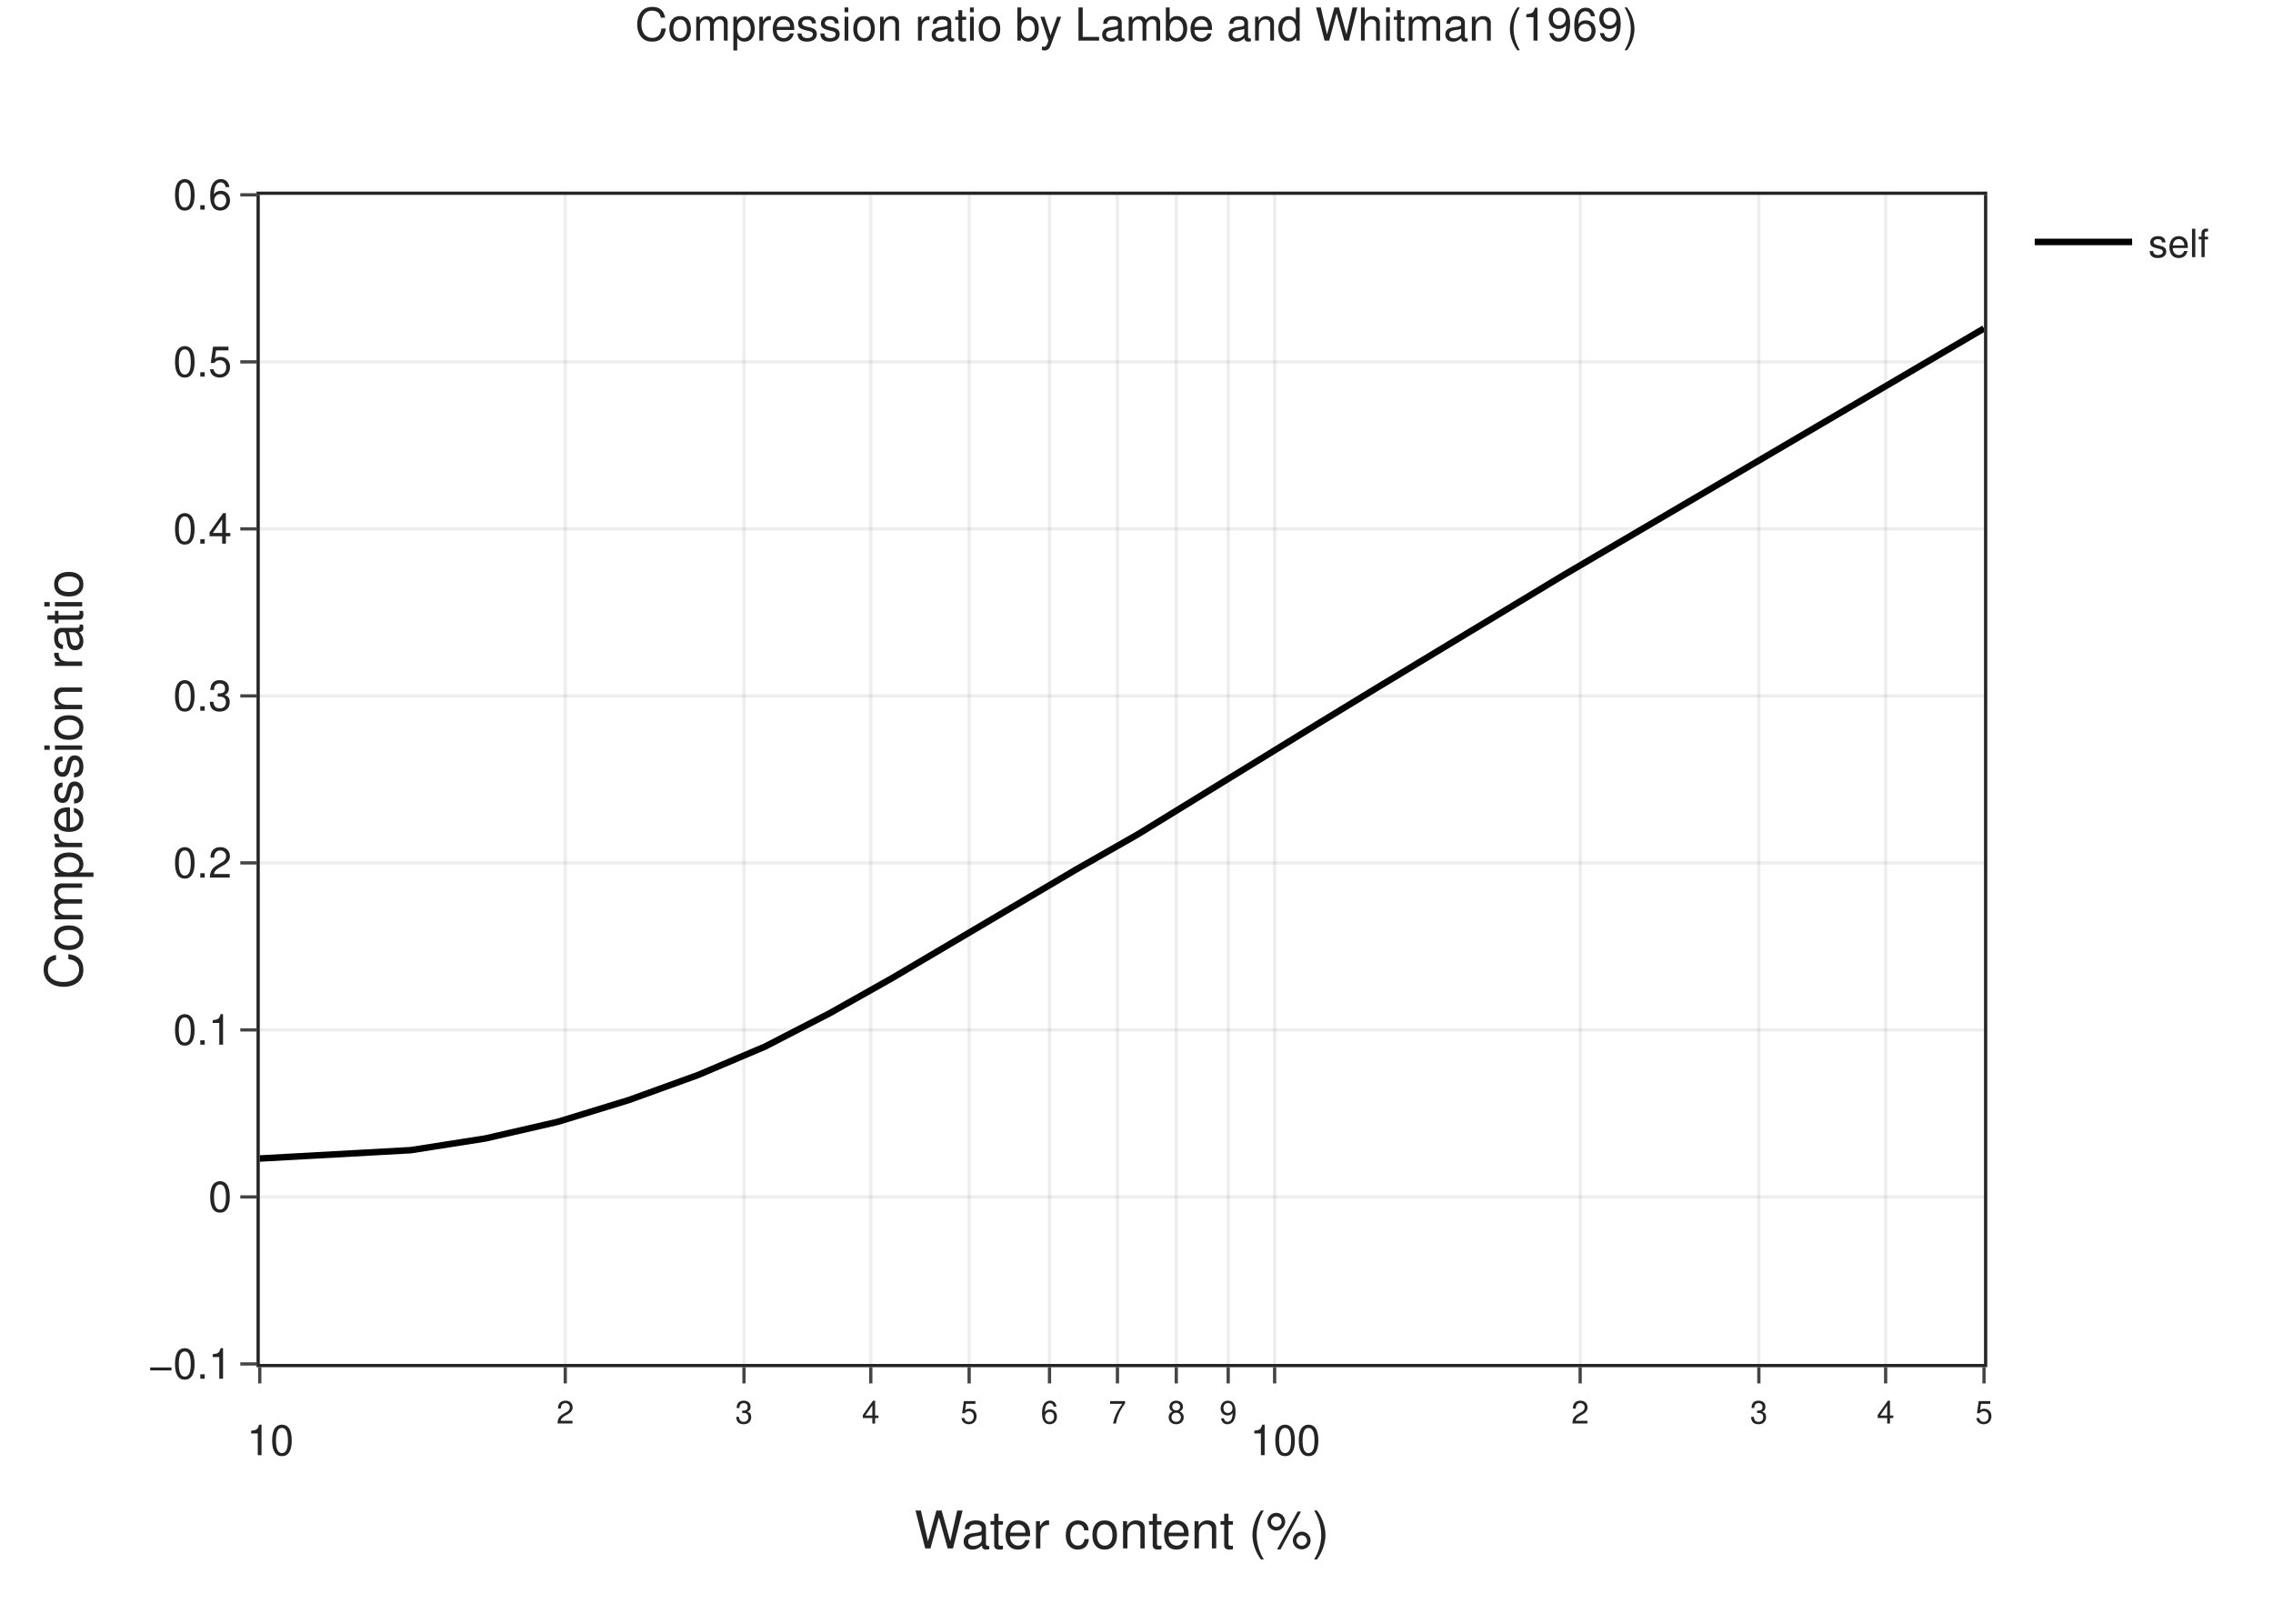
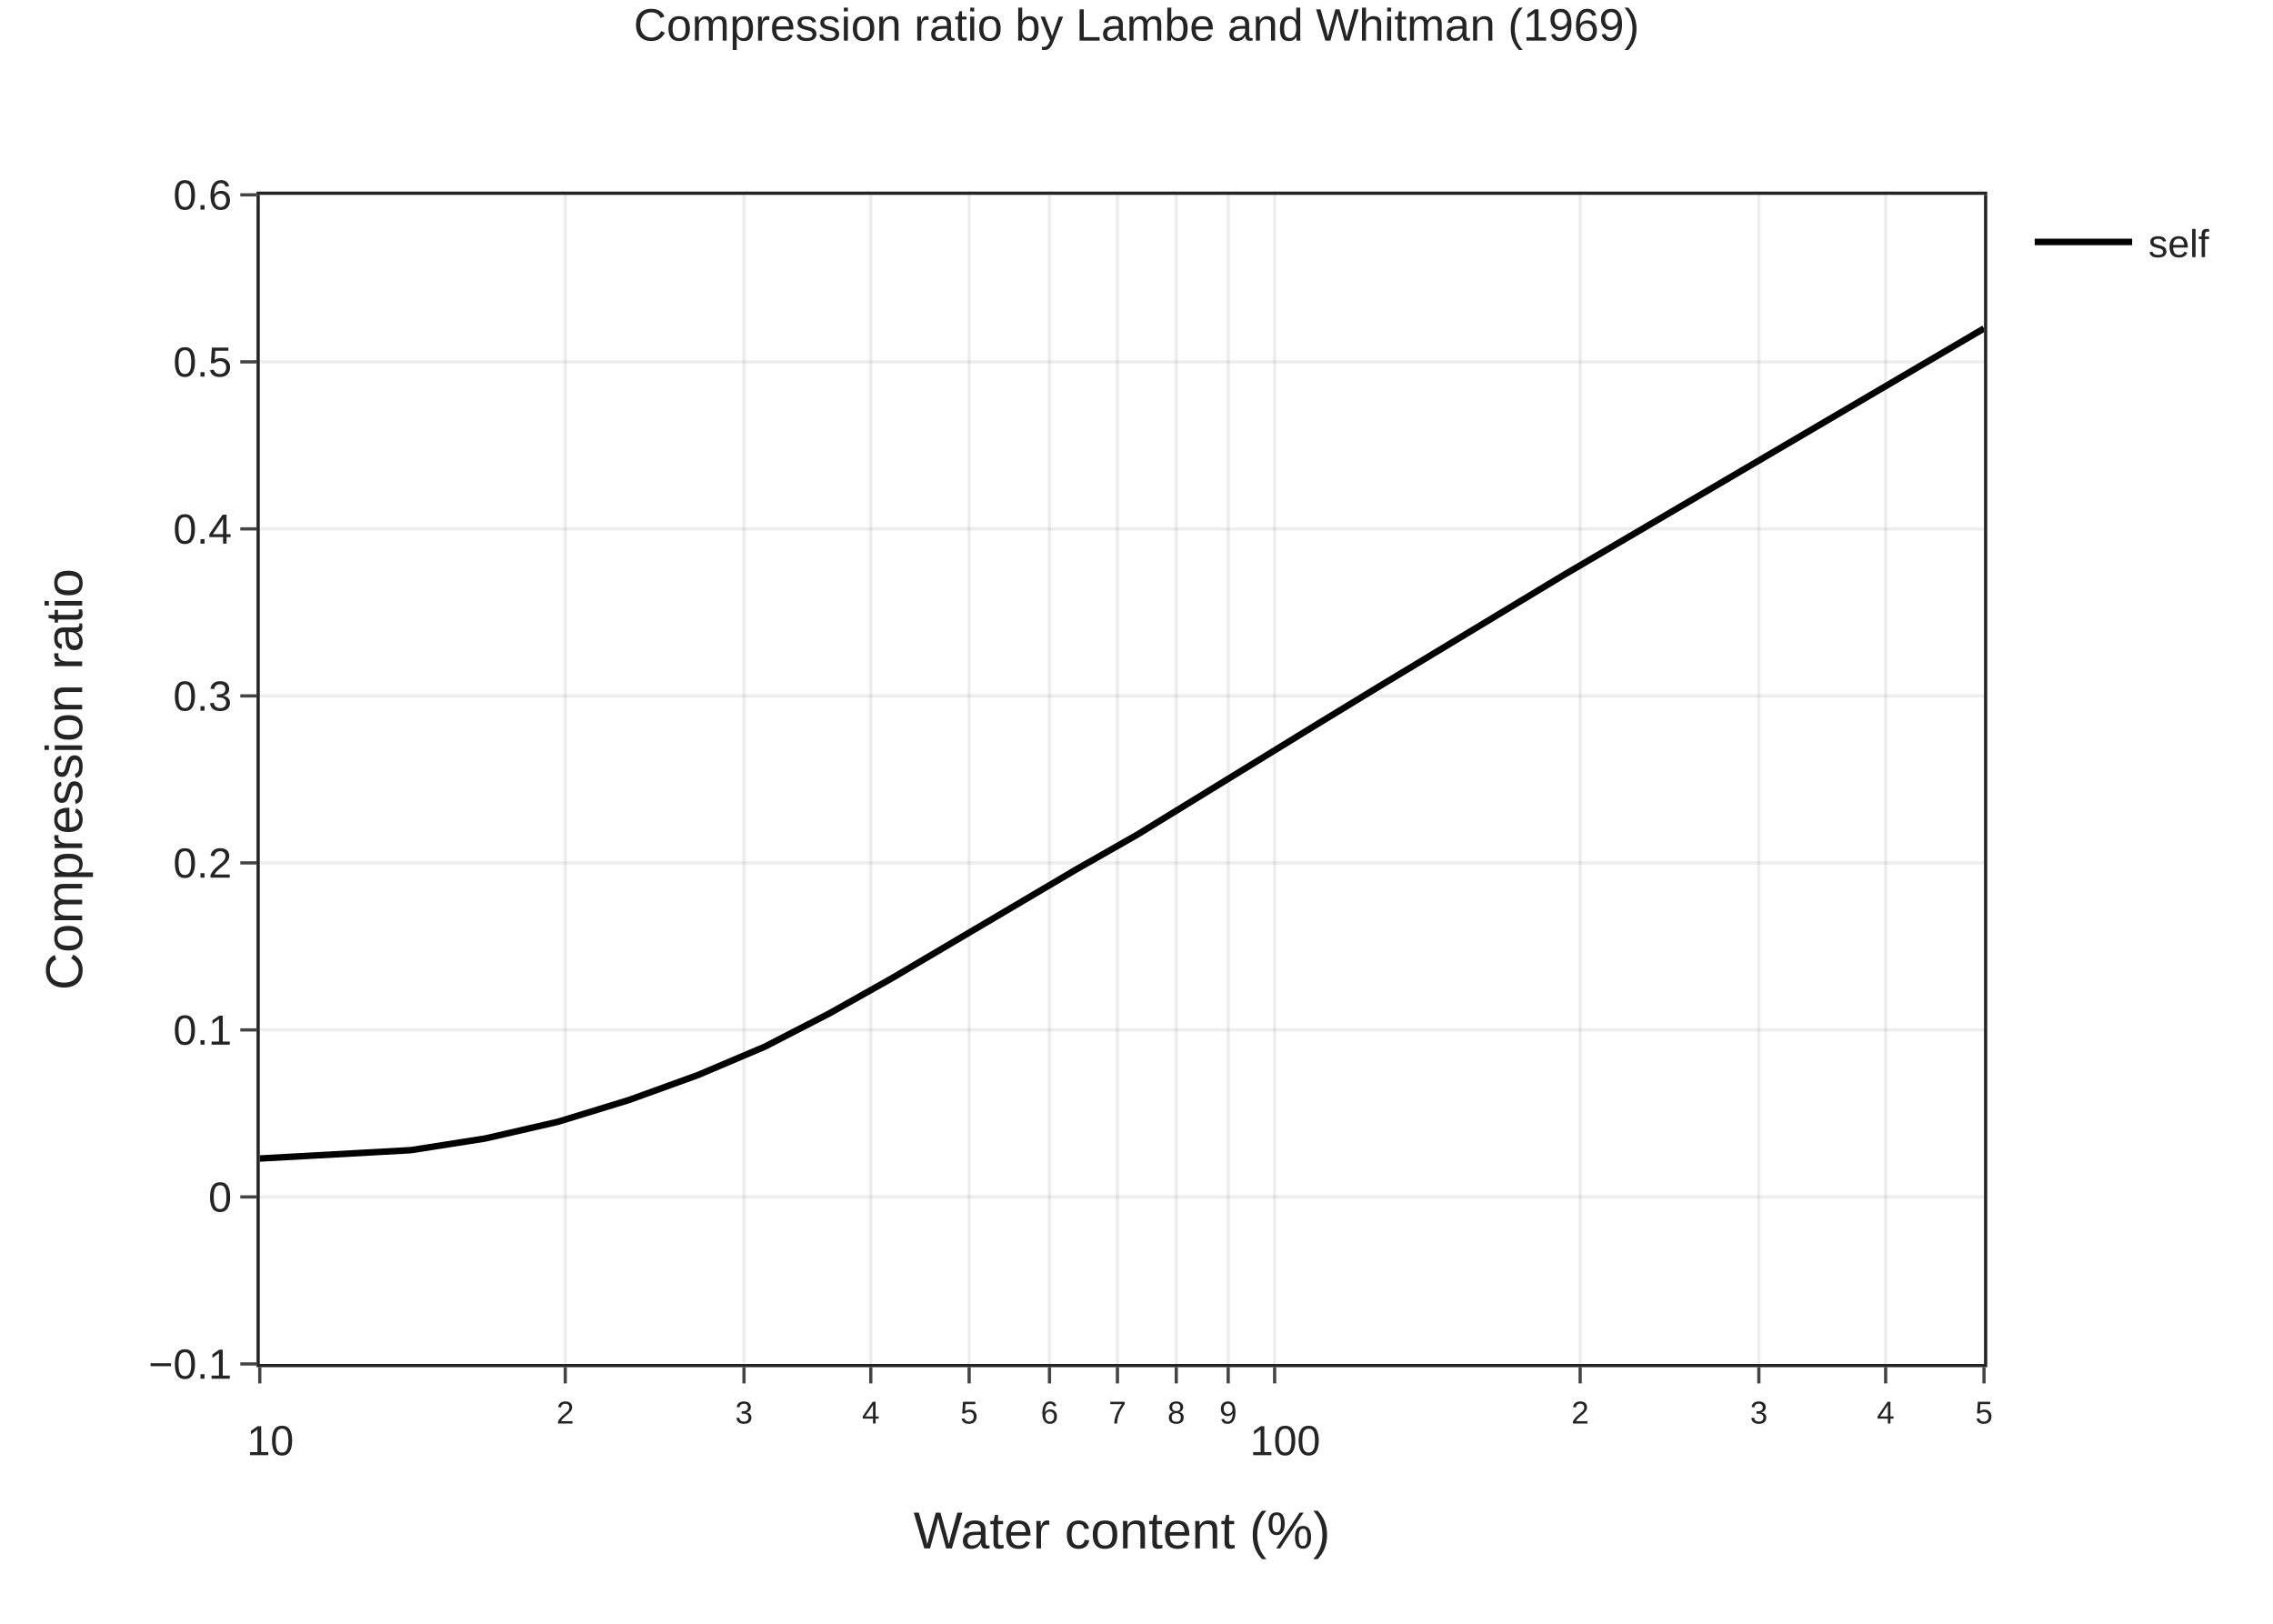
<svg xmlns="http://www.w3.org/2000/svg" class="main-svg" width="700" height="500" style="" viewBox="0 0 700 500">
  <rect x="0" y="0" width="700" height="500" style="fill: rgb(255, 255, 255); fill-opacity: 1;" />
-   <defs id="defs-8b988b">
+   <defs id="defs-ca41cf">
    <g class="clips">
-       <clipPath id="clip8b988bxyplot" class="plotclip">
+       <clipPath id="clipca41cfxyplot" class="plotclip">
        <rect width="531" height="360" />
      </clipPath>
-       <clipPath class="axesclip" id="clip8b988bx">
+       <clipPath class="axesclip" id="clipca41cfx">
        <rect x="80" y="0" width="531" height="500" />
      </clipPath>
-       <clipPath class="axesclip" id="clip8b988by">
+       <clipPath class="axesclip" id="clipca41cfy">
        <rect x="0" y="60" width="700" height="360" />
      </clipPath>
-       <clipPath class="axesclip" id="clip8b988bxy">
+       <clipPath class="axesclip" id="clipca41cfxy">
        <rect x="80" y="60" width="531" height="360" />
      </clipPath>
    </g>
    <g class="gradients" />
    <g class="patterns" />
  </defs>
  <g class="bglayer" />
  <g class="layer-below">
    <g class="imagelayer" />
    <g class="shapelayer" />
  </g>
  <g class="cartesianlayer">
    <g class="subplot xy">
      <g class="layer-subplot">
        <g class="shapelayer" />
        <g class="imagelayer" />
      </g>
      <g class="minor-gridlayer">
        <g class="x" />
        <g class="y" />
      </g>
      <g class="gridlayer">
        <g class="x">
          <path class="xgrid crisp" transform="translate(174.08,0)" d="M0,60v360" style="stroke: rgb(0, 0, 0); stroke-opacity: 0.07; stroke-width: 1px;" />
          <path class="xgrid crisp" transform="translate(229.12,0)" d="M0,60v360" style="stroke: rgb(0, 0, 0); stroke-opacity: 0.07; stroke-width: 1px;" />
          <path class="xgrid crisp" transform="translate(268.17,0)" d="M0,60v360" style="stroke: rgb(0, 0, 0); stroke-opacity: 0.07; stroke-width: 1px;" />
          <path class="xgrid crisp" transform="translate(298.46,0)" d="M0,60v360" style="stroke: rgb(0, 0, 0); stroke-opacity: 0.07; stroke-width: 1px;" />
          <path class="xgrid crisp" transform="translate(323.21,0)" d="M0,60v360" style="stroke: rgb(0, 0, 0); stroke-opacity: 0.07; stroke-width: 1px;" />
          <path class="xgrid crisp" transform="translate(344.13,0)" d="M0,60v360" style="stroke: rgb(0, 0, 0); stroke-opacity: 0.07; stroke-width: 1px;" />
          <path class="xgrid crisp" transform="translate(362.25,0)" d="M0,60v360" style="stroke: rgb(0, 0, 0); stroke-opacity: 0.07; stroke-width: 1px;" />
          <path class="xgrid crisp" transform="translate(378.24,0)" d="M0,60v360" style="stroke: rgb(0, 0, 0); stroke-opacity: 0.07; stroke-width: 1px;" />
          <path class="xgrid crisp" transform="translate(392.54,0)" d="M0,60v360" style="stroke: rgb(0, 0, 0); stroke-opacity: 0.07; stroke-width: 1px;" />
          <path class="xgrid crisp" transform="translate(486.63,0)" d="M0,60v360" style="stroke: rgb(0, 0, 0); stroke-opacity: 0.07; stroke-width: 1px;" />
          <path class="xgrid crisp" transform="translate(541.66,0)" d="M0,60v360" style="stroke: rgb(0, 0, 0); stroke-opacity: 0.07; stroke-width: 1px;" />
          <path class="xgrid crisp" transform="translate(580.71,0)" d="M0,60v360" style="stroke: rgb(0, 0, 0); stroke-opacity: 0.07; stroke-width: 1px;" />
        </g>
        <g class="y">
          <path class="ygrid crisp" transform="translate(0,368.57)" d="M80,0h531" style="stroke: rgb(0, 0, 0); stroke-opacity: 0.07; stroke-width: 1px;" />
          <path class="ygrid crisp" transform="translate(0,317.14)" d="M80,0h531" style="stroke: rgb(0, 0, 0); stroke-opacity: 0.07; stroke-width: 1px;" />
          <path class="ygrid crisp" transform="translate(0,265.71)" d="M80,0h531" style="stroke: rgb(0, 0, 0); stroke-opacity: 0.07; stroke-width: 1px;" />
          <path class="ygrid crisp" transform="translate(0,214.29)" d="M80,0h531" style="stroke: rgb(0, 0, 0); stroke-opacity: 0.07; stroke-width: 1px;" />
          <path class="ygrid crisp" transform="translate(0,162.86)" d="M80,0h531" style="stroke: rgb(0, 0, 0); stroke-opacity: 0.07; stroke-width: 1px;" />
          <path class="ygrid crisp" transform="translate(0,111.43)" d="M80,0h531" style="stroke: rgb(0, 0, 0); stroke-opacity: 0.07; stroke-width: 1px;" />
        </g>
      </g>
      <g class="zerolinelayer" />
      <g class="layer-between">
        <g class="shapelayer" />
        <g class="imagelayer" />
      </g>
      <path class="xlines-below" />
      <path class="ylines-below" />
      <g class="overlines-below" />
      <g class="xaxislayer-below" />
      <g class="yaxislayer-below" />
      <g class="overaxes-below" />
      <g class="overplot">
-         <g class="xy" transform="translate(80,60)" clip-path="url(#clip8b988bxyplot)">
+         <g class="xy" transform="translate(80,60)" clip-path="url(#clipca41cfxyplot)">
          <g class="scatterlayer mlayer">
-             <g class="trace scatter tracef192c2" style="stroke-miterlimit: 2; opacity: 1;">
+             <g class="trace scatter traceacee35" style="stroke-miterlimit: 2; opacity: 1;">
              <g class="fills" />
              <g class="errorbars" />
              <g class="lines">
                <path class="js-line" d="M0,296.74L46.51,294.17L69.46,290.57L91.82,285.43L113.66,278.74L134.97,271.03L155.57,262.29L175.53,252L194.72,241.2L251.36,207.77L270.32,196.97L326.45,162.51L345.02,151.2L401.24,117.26L401.24,117.26L531,41.14" style="vector-effect: none; fill: none; stroke: rgb(0, 0, 0); stroke-opacity: 1; stroke-width: 2px; opacity: 1;" />
              </g>
              <g class="points" />
              <g class="text" />
            </g>
-             <g class="trace scatter tracee56e66" style="stroke-miterlimit: 2; opacity: 1;">
+             <g class="trace scatter trace01fd5e" style="stroke-miterlimit: 2; opacity: 1;">
              <g class="fills" />
              <g class="errorbars" />
              <g class="lines" />
              <g class="points" />
              <g class="text" />
            </g>
          </g>
        </g>
      </g>
      <g class="zerolinelayer-above" />
      <path class="xlines-above crisp" d="M79,420.5H612M79,59.5H612" style="fill: none; stroke-width: 1px; stroke: rgb(36, 36, 36); stroke-opacity: 1;" />
      <path class="ylines-above crisp" d="M79.5,60V420M611.5,60V420" style="fill: none; stroke-width: 1px; stroke: rgb(36, 36, 36); stroke-opacity: 1;" />
      <g class="overlines-above" />
      <g class="xaxislayer-above">
        <path class="xtick ticks crisp" d="M0,421v5" transform="translate(80,0)" style="stroke: rgb(68, 68, 68); stroke-opacity: 1; stroke-width: 1px;" />
        <path class="xtick ticks crisp" d="M0,421v5" transform="translate(174.08,0)" style="stroke: rgb(68, 68, 68); stroke-opacity: 1; stroke-width: 1px;" />
        <path class="xtick ticks crisp" d="M0,421v5" transform="translate(229.12,0)" style="stroke: rgb(68, 68, 68); stroke-opacity: 1; stroke-width: 1px;" />
        <path class="xtick ticks crisp" d="M0,421v5" transform="translate(268.17,0)" style="stroke: rgb(68, 68, 68); stroke-opacity: 1; stroke-width: 1px;" />
        <path class="xtick ticks crisp" d="M0,421v5" transform="translate(298.46,0)" style="stroke: rgb(68, 68, 68); stroke-opacity: 1; stroke-width: 1px;" />
        <path class="xtick ticks crisp" d="M0,421v5" transform="translate(323.21,0)" style="stroke: rgb(68, 68, 68); stroke-opacity: 1; stroke-width: 1px;" />
        <path class="xtick ticks crisp" d="M0,421v5" transform="translate(344.13,0)" style="stroke: rgb(68, 68, 68); stroke-opacity: 1; stroke-width: 1px;" />
        <path class="xtick ticks crisp" d="M0,421v5" transform="translate(362.25,0)" style="stroke: rgb(68, 68, 68); stroke-opacity: 1; stroke-width: 1px;" />
        <path class="xtick ticks crisp" d="M0,421v5" transform="translate(378.24,0)" style="stroke: rgb(68, 68, 68); stroke-opacity: 1; stroke-width: 1px;" />
        <path class="xtick ticks crisp" d="M0,421v5" transform="translate(392.54,0)" style="stroke: rgb(68, 68, 68); stroke-opacity: 1; stroke-width: 1px;" />
        <path class="xtick ticks crisp" d="M0,421v5" transform="translate(486.63,0)" style="stroke: rgb(68, 68, 68); stroke-opacity: 1; stroke-width: 1px;" />
        <path class="xtick ticks crisp" d="M0,421v5" transform="translate(541.66,0)" style="stroke: rgb(68, 68, 68); stroke-opacity: 1; stroke-width: 1px;" />
        <path class="xtick ticks crisp" d="M0,421v5" transform="translate(580.71,0)" style="stroke: rgb(68, 68, 68); stroke-opacity: 1; stroke-width: 1px;" />
        <path class="xtick ticks crisp" d="M0,421v5" transform="translate(611,0)" style="stroke: rgb(68, 68, 68); stroke-opacity: 1; stroke-width: 1px;" />
        <g class="xtick">
-           <text text-anchor="middle" x="3.25" y="448.1" transform="translate(80,0)" style="font-family: Helvetica; font-size: 13px; fill: rgb(36, 36, 36); fill-opacity: 1; white-space: pre;">10</text>
-         </g>
-         <g class="xtick">
-           <text text-anchor="middle" x="0" y="438.35" style="font-family: Helvetica; font-size: 9.75px; fill: rgb(36, 36, 36); fill-opacity: 1; white-space: pre;" transform="translate(174.08,0)">2</text>
-         </g>
-         <g class="xtick">
-           <text text-anchor="middle" x="0" y="438.35" style="font-family: Helvetica; font-size: 9.75px; fill: rgb(36, 36, 36); fill-opacity: 1; white-space: pre;" transform="translate(229.12,0)">3</text>
-         </g>
-         <g class="xtick">
-           <text text-anchor="middle" x="0" y="438.35" style="font-family: Helvetica; font-size: 9.75px; fill: rgb(36, 36, 36); fill-opacity: 1; white-space: pre;" transform="translate(268.17,0)">4</text>
-         </g>
-         <g class="xtick">
-           <text text-anchor="middle" x="0" y="438.35" style="font-family: Helvetica; font-size: 9.75px; fill: rgb(36, 36, 36); fill-opacity: 1; white-space: pre;" transform="translate(298.46,0)">5</text>
-         </g>
-         <g class="xtick">
-           <text text-anchor="middle" x="0" y="438.35" style="font-family: Helvetica; font-size: 9.75px; fill: rgb(36, 36, 36); fill-opacity: 1; white-space: pre;" transform="translate(323.21,0)">6</text>
-         </g>
-         <g class="xtick">
-           <text text-anchor="middle" x="0" y="438.35" style="font-family: Helvetica; font-size: 9.75px; fill: rgb(36, 36, 36); fill-opacity: 1; white-space: pre;" transform="translate(344.13,0)">7</text>
-         </g>
-         <g class="xtick">
-           <text text-anchor="middle" x="0" y="438.35" style="font-family: Helvetica; font-size: 9.75px; fill: rgb(36, 36, 36); fill-opacity: 1; white-space: pre;" transform="translate(362.25,0)">8</text>
-         </g>
-         <g class="xtick">
-           <text text-anchor="middle" x="0" y="438.35" style="font-family: Helvetica; font-size: 9.75px; fill: rgb(36, 36, 36); fill-opacity: 1; white-space: pre;" transform="translate(378.24,0)">9</text>
-         </g>
-         <g class="xtick">
-           <text text-anchor="middle" x="3.25" y="448.1" style="font-family: Helvetica; font-size: 13px; fill: rgb(36, 36, 36); fill-opacity: 1; white-space: pre;" transform="translate(392.54,0)">100</text>
-         </g>
-         <g class="xtick">
-           <text text-anchor="middle" x="0" y="438.35" style="font-family: Helvetica; font-size: 9.75px; fill: rgb(36, 36, 36); fill-opacity: 1; white-space: pre;" transform="translate(486.63,0)">2</text>
-         </g>
-         <g class="xtick">
-           <text text-anchor="middle" x="0" y="438.35" style="font-family: Helvetica; font-size: 9.75px; fill: rgb(36, 36, 36); fill-opacity: 1; white-space: pre;" transform="translate(541.66,0)">3</text>
-         </g>
-         <g class="xtick">
-           <text text-anchor="middle" x="0" y="438.35" style="font-family: Helvetica; font-size: 9.75px; fill: rgb(36, 36, 36); fill-opacity: 1; white-space: pre;" transform="translate(580.71,0)">4</text>
-         </g>
-         <g class="xtick">
-           <text text-anchor="middle" x="0" y="438.35" style="font-family: Helvetica; font-size: 9.75px; fill: rgb(36, 36, 36); fill-opacity: 1; white-space: pre;" transform="translate(611,0)">5</text>
+           <text text-anchor="middle" x="3.25" y="448.1" transform="translate(80,0)" style="font-family: Arial; font-size: 13px; fill: rgb(36, 36, 36); fill-opacity: 1; white-space: pre;">10</text>
+         </g>
+         <g class="xtick">
+           <text text-anchor="middle" x="0" y="438.35" style="font-family: Arial; font-size: 9.75px; fill: rgb(36, 36, 36); fill-opacity: 1; white-space: pre;" transform="translate(174.08,0)">2</text>
+         </g>
+         <g class="xtick">
+           <text text-anchor="middle" x="0" y="438.35" style="font-family: Arial; font-size: 9.75px; fill: rgb(36, 36, 36); fill-opacity: 1; white-space: pre;" transform="translate(229.12,0)">3</text>
+         </g>
+         <g class="xtick">
+           <text text-anchor="middle" x="0" y="438.35" style="font-family: Arial; font-size: 9.75px; fill: rgb(36, 36, 36); fill-opacity: 1; white-space: pre;" transform="translate(268.17,0)">4</text>
+         </g>
+         <g class="xtick">
+           <text text-anchor="middle" x="0" y="438.35" style="font-family: Arial; font-size: 9.75px; fill: rgb(36, 36, 36); fill-opacity: 1; white-space: pre;" transform="translate(298.46,0)">5</text>
+         </g>
+         <g class="xtick">
+           <text text-anchor="middle" x="0" y="438.35" style="font-family: Arial; font-size: 9.75px; fill: rgb(36, 36, 36); fill-opacity: 1; white-space: pre;" transform="translate(323.21,0)">6</text>
+         </g>
+         <g class="xtick">
+           <text text-anchor="middle" x="0" y="438.35" style="font-family: Arial; font-size: 9.75px; fill: rgb(36, 36, 36); fill-opacity: 1; white-space: pre;" transform="translate(344.13,0)">7</text>
+         </g>
+         <g class="xtick">
+           <text text-anchor="middle" x="0" y="438.35" style="font-family: Arial; font-size: 9.75px; fill: rgb(36, 36, 36); fill-opacity: 1; white-space: pre;" transform="translate(362.25,0)">8</text>
+         </g>
+         <g class="xtick">
+           <text text-anchor="middle" x="0" y="438.35" style="font-family: Arial; font-size: 9.75px; fill: rgb(36, 36, 36); fill-opacity: 1; white-space: pre;" transform="translate(378.24,0)">9</text>
+         </g>
+         <g class="xtick">
+           <text text-anchor="middle" x="3.25" y="448.1" style="font-family: Arial; font-size: 13px; fill: rgb(36, 36, 36); fill-opacity: 1; white-space: pre;" transform="translate(392.54,0)">100</text>
+         </g>
+         <g class="xtick">
+           <text text-anchor="middle" x="0" y="438.35" style="font-family: Arial; font-size: 9.75px; fill: rgb(36, 36, 36); fill-opacity: 1; white-space: pre;" transform="translate(486.63,0)">2</text>
+         </g>
+         <g class="xtick">
+           <text text-anchor="middle" x="0" y="438.35" style="font-family: Arial; font-size: 9.75px; fill: rgb(36, 36, 36); fill-opacity: 1; white-space: pre;" transform="translate(541.66,0)">3</text>
+         </g>
+         <g class="xtick">
+           <text text-anchor="middle" x="0" y="438.35" style="font-family: Arial; font-size: 9.75px; fill: rgb(36, 36, 36); fill-opacity: 1; white-space: pre;" transform="translate(580.71,0)">4</text>
+         </g>
+         <g class="xtick">
+           <text text-anchor="middle" x="0" y="438.35" style="font-family: Arial; font-size: 9.75px; fill: rgb(36, 36, 36); fill-opacity: 1; white-space: pre;" transform="translate(611,0)">5</text>
        </g>
      </g>
      <g class="yaxislayer-above">
        <path class="ytick ticks crisp" d="M79,0h-5" transform="translate(0,420)" style="stroke: rgb(68, 68, 68); stroke-opacity: 1; stroke-width: 1px;" />
        <path class="ytick ticks crisp" d="M79,0h-5" transform="translate(0,368.57)" style="stroke: rgb(68, 68, 68); stroke-opacity: 1; stroke-width: 1px;" />
        <path class="ytick ticks crisp" d="M79,0h-5" transform="translate(0,317.14)" style="stroke: rgb(68, 68, 68); stroke-opacity: 1; stroke-width: 1px;" />
        <path class="ytick ticks crisp" d="M79,0h-5" transform="translate(0,265.71)" style="stroke: rgb(68, 68, 68); stroke-opacity: 1; stroke-width: 1px;" />
        <path class="ytick ticks crisp" d="M79,0h-5" transform="translate(0,214.29)" style="stroke: rgb(68, 68, 68); stroke-opacity: 1; stroke-width: 1px;" />
        <path class="ytick ticks crisp" d="M79,0h-5" transform="translate(0,162.86)" style="stroke: rgb(68, 68, 68); stroke-opacity: 1; stroke-width: 1px;" />
        <path class="ytick ticks crisp" d="M79,0h-5" transform="translate(0,111.43)" style="stroke: rgb(68, 68, 68); stroke-opacity: 1; stroke-width: 1px;" />
        <path class="ytick ticks crisp" d="M79,0h-5" transform="translate(0,60)" style="stroke: rgb(68, 68, 68); stroke-opacity: 1; stroke-width: 1px;" />
        <g class="ytick">
-           <text text-anchor="end" x="71.4" y="4.55" transform="translate(0,420)" style="font-family: Helvetica; font-size: 13px; fill: rgb(36, 36, 36); fill-opacity: 1; white-space: pre;">−0.1</text>
-         </g>
-         <g class="ytick">
-           <text text-anchor="end" x="71.4" y="4.55" style="font-family: Helvetica; font-size: 13px; fill: rgb(36, 36, 36); fill-opacity: 1; white-space: pre;" transform="translate(0,368.57)">0</text>
-         </g>
-         <g class="ytick">
-           <text text-anchor="end" x="71.4" y="4.55" style="font-family: Helvetica; font-size: 13px; fill: rgb(36, 36, 36); fill-opacity: 1; white-space: pre;" transform="translate(0,317.14)">0.1</text>
-         </g>
-         <g class="ytick">
-           <text text-anchor="end" x="71.4" y="4.55" style="font-family: Helvetica; font-size: 13px; fill: rgb(36, 36, 36); fill-opacity: 1; white-space: pre;" transform="translate(0,265.71)">0.2</text>
-         </g>
-         <g class="ytick">
-           <text text-anchor="end" x="71.4" y="4.55" style="font-family: Helvetica; font-size: 13px; fill: rgb(36, 36, 36); fill-opacity: 1; white-space: pre;" transform="translate(0,214.29)">0.3</text>
-         </g>
-         <g class="ytick">
-           <text text-anchor="end" x="71.4" y="4.55" style="font-family: Helvetica; font-size: 13px; fill: rgb(36, 36, 36); fill-opacity: 1; white-space: pre;" transform="translate(0,162.86)">0.4</text>
-         </g>
-         <g class="ytick">
-           <text text-anchor="end" x="71.4" y="4.55" style="font-family: Helvetica; font-size: 13px; fill: rgb(36, 36, 36); fill-opacity: 1; white-space: pre;" transform="translate(0,111.43)">0.5</text>
-         </g>
-         <g class="ytick">
-           <text text-anchor="end" x="71.4" y="4.55" style="font-family: Helvetica; font-size: 13px; fill: rgb(36, 36, 36); fill-opacity: 1; white-space: pre;" transform="translate(0,60)">0.6</text>
+           <text text-anchor="end" x="71.4" y="4.55" transform="translate(0,420)" style="font-family: Arial; font-size: 13px; fill: rgb(36, 36, 36); fill-opacity: 1; white-space: pre;">−0.1</text>
+         </g>
+         <g class="ytick">
+           <text text-anchor="end" x="71.4" y="4.55" style="font-family: Arial; font-size: 13px; fill: rgb(36, 36, 36); fill-opacity: 1; white-space: pre;" transform="translate(0,368.57)">0</text>
+         </g>
+         <g class="ytick">
+           <text text-anchor="end" x="71.4" y="4.55" style="font-family: Arial; font-size: 13px; fill: rgb(36, 36, 36); fill-opacity: 1; white-space: pre;" transform="translate(0,317.14)">0.1</text>
+         </g>
+         <g class="ytick">
+           <text text-anchor="end" x="71.4" y="4.55" style="font-family: Arial; font-size: 13px; fill: rgb(36, 36, 36); fill-opacity: 1; white-space: pre;" transform="translate(0,265.71)">0.2</text>
+         </g>
+         <g class="ytick">
+           <text text-anchor="end" x="71.4" y="4.55" style="font-family: Arial; font-size: 13px; fill: rgb(36, 36, 36); fill-opacity: 1; white-space: pre;" transform="translate(0,214.29)">0.3</text>
+         </g>
+         <g class="ytick">
+           <text text-anchor="end" x="71.4" y="4.55" style="font-family: Arial; font-size: 13px; fill: rgb(36, 36, 36); fill-opacity: 1; white-space: pre;" transform="translate(0,162.86)">0.4</text>
+         </g>
+         <g class="ytick">
+           <text text-anchor="end" x="71.4" y="4.55" style="font-family: Arial; font-size: 13px; fill: rgb(36, 36, 36); fill-opacity: 1; white-space: pre;" transform="translate(0,111.43)">0.5</text>
+         </g>
+         <g class="ytick">
+           <text text-anchor="end" x="71.4" y="4.55" style="font-family: Arial; font-size: 13px; fill: rgb(36, 36, 36); fill-opacity: 1; white-space: pre;" transform="translate(0,60)">0.6</text>
        </g>
      </g>
      <g class="overaxes-above" />
    </g>
  </g>
  <g class="polarlayer" />
  <g class="smithlayer" />
  <g class="ternarylayer" />
  <g class="geolayer" />
  <g class="funnelarealayer" />
  <g class="pielayer" />
  <g class="iciclelayer" />
  <g class="treemaplayer" />
  <g class="sunburstlayer" />
  <g class="glimages" />
-   <defs id="topdefs-8b988b">
+   <defs id="topdefs-ca41cf">
    <g class="clips" />
-     <clipPath id="legend8b988b">
+     <clipPath id="legendca41cf">
      <rect width="66" height="29" x="0" y="0" />
    </clipPath>
  </defs>
  <g class="layer-above">
    <g class="imagelayer" />
    <g class="shapelayer" />
  </g>
  <g class="infolayer">
    <g class="legend" pointer-events="all" transform="translate(621.62,60)">
      <rect class="bg" shape-rendering="crispEdges" style="stroke: rgb(68, 68, 68); stroke-opacity: 1; fill: rgb(255, 255, 255); fill-opacity: 1; stroke-width: 0px;" width="66" height="29" x="0" y="0" />
-       <g class="scrollbox" transform="" clip-path="url(#legend8b988b)">
+       <g class="scrollbox" transform="" clip-path="url(#legendca41cf)">
        <g class="groups" transform="">
          <g class="traces" transform="translate(0,14.5)" style="opacity: 1;">
-             <text class="legendtext" text-anchor="start" x="40" y="4.68" style="font-family: Helvetica; font-size: 12px; fill: rgb(36, 36, 36); fill-opacity: 1; white-space: pre;">self</text>
+             <text class="legendtext" text-anchor="start" x="40" y="4.68" style="font-family: Arial; font-size: 12px; fill: rgb(36, 36, 36); fill-opacity: 1; white-space: pre;">self</text>
            <g class="layers" style="opacity: 1;">
              <g class="legendfill" />
              <g class="legendlines">
                <path class="js-line" d="M5,0h30" style="fill: none; stroke: rgb(0, 0, 0); stroke-opacity: 1; stroke-width: 2px;" />
              </g>
              <g class="legendsymbols">
                <g class="legendpoints" />
              </g>
            </g>
            <rect class="legendtoggle" x="0" y="-9.5" width="61" height="19" style="fill: rgb(0, 0, 0); fill-opacity: 0;" />
          </g>
        </g>
      </g>
      <rect class="scrollbar" rx="20" ry="3" width="0" height="0" style="fill: rgb(128, 139, 164); fill-opacity: 1;" x="0" y="0" />
    </g>
    <g class="g-gtitle">
-       <text class="gtitle" x="350" y="12.5" text-anchor="middle" dy="0em" style="opacity: 1; font-family: Helvetica; font-size: 14px; fill: rgb(36, 36, 36); fill-opacity: 1; white-space: pre;">Compression ratio by Lambe and Whitman (1969)</text>
+       <text class="gtitle" x="350" y="12.5" text-anchor="middle" dy="0em" style="opacity: 1; font-family: Arial; font-size: 14px; fill: rgb(36, 36, 36); fill-opacity: 1; white-space: pre;">Compression ratio by Lambe and Whitman (1969)</text>
    </g>
    <g class="g-xtitle">
-       <text class="xtitle" x="345.5" y="476.8" text-anchor="middle" style="opacity: 1; font-family: Helvetica; font-size: 16px; fill: rgb(36, 36, 36); fill-opacity: 1; white-space: pre;">Water content (%)</text>
+       <text class="xtitle" x="345.5" y="476.8" text-anchor="middle" style="opacity: 1; font-family: Arial; font-size: 16px; fill: rgb(36, 36, 36); fill-opacity: 1; white-space: pre;">Water content (%)</text>
    </g>
    <g class="g-ytitle">
-       <text class="ytitle" transform="rotate(-90,25.30039,240)" x="25.3" y="240" text-anchor="middle" style="opacity: 1; font-family: Helvetica; font-size: 16px; fill: rgb(36, 36, 36); fill-opacity: 1; white-space: pre;">Compression ratio</text>
+       <text class="ytitle" transform="rotate(-90,25.30039,240)" x="25.3" y="240" text-anchor="middle" style="opacity: 1; font-family: Arial; font-size: 16px; fill: rgb(36, 36, 36); fill-opacity: 1; white-space: pre;">Compression ratio</text>
    </g>
  </g>
</svg>
